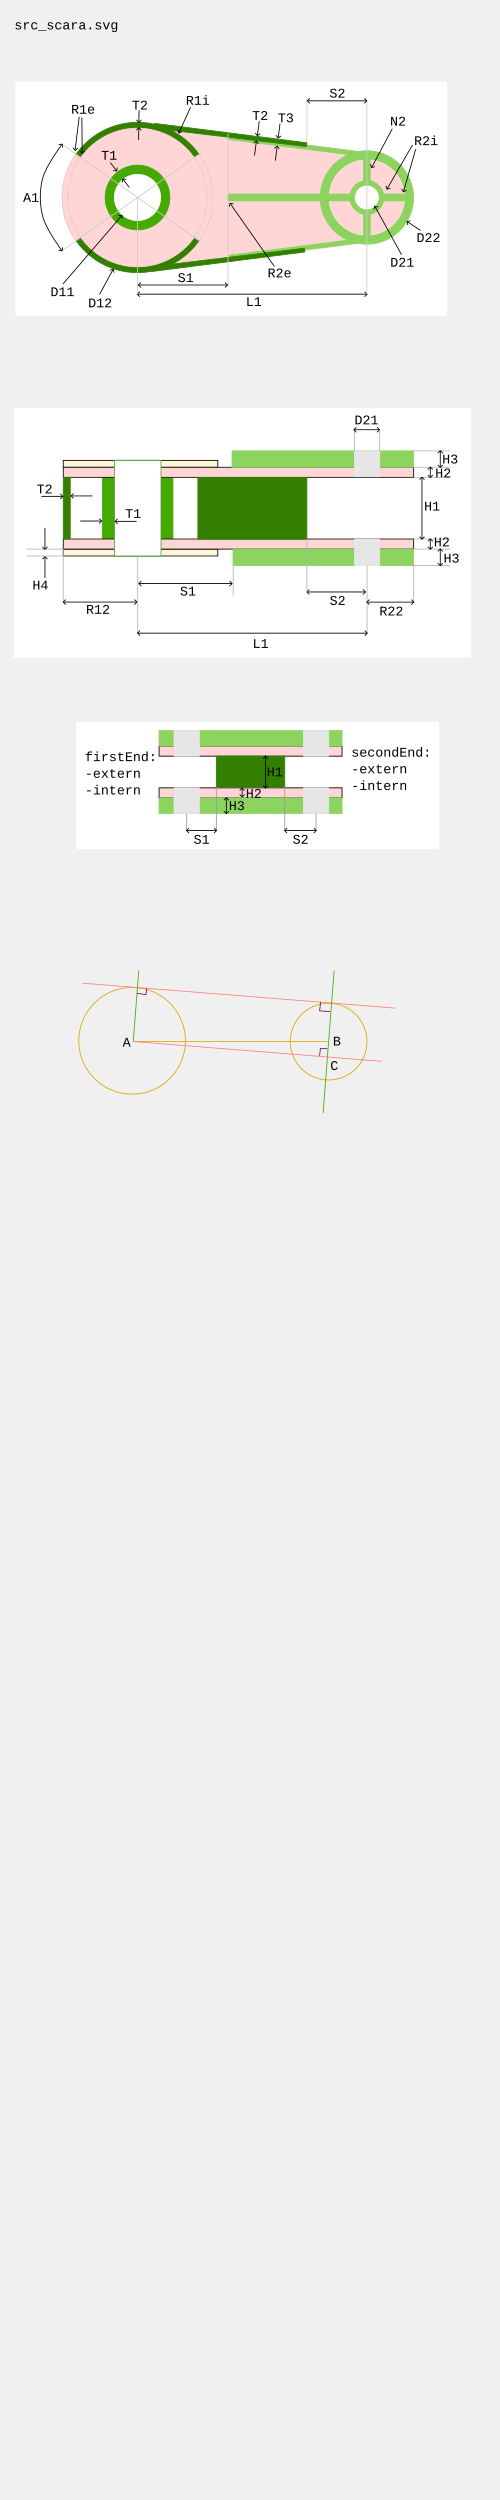
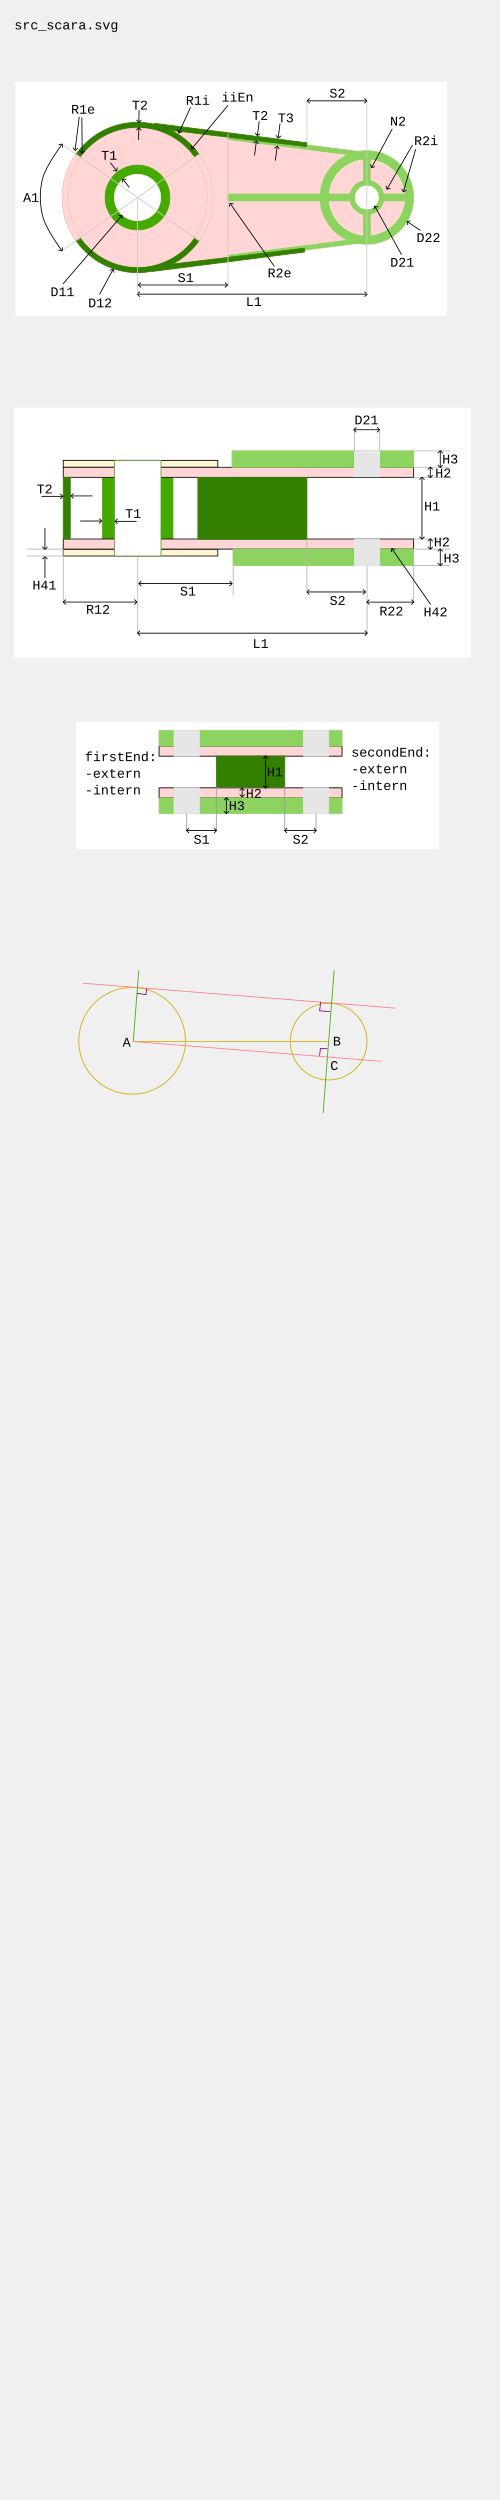
<svg xmlns="http://www.w3.org/2000/svg" width="600" height="3000" viewBox="0 0 158.75 793.75" version="1.1" id="svg1">
  <defs id="defs1">
+     <rect x="274.341" y="67.572" width="67.121" height="24.326" id="rect48" />
    <rect x="414.733" y="1399.057" width="55.437" height="40.725" id="rect47" />
    <rect x="316.624" y="1390.09" width="52.603" height="46.506" id="rect46" />
    <rect x="215.967" y="1365.881" width="44.605" height="31.216" id="rect5" />
    <rect x="387.021" y="1033.011" width="31.535" height="23.155" id="rect44" />
    <rect x="330.003" y="1039.382" width="49.787" height="31.854" id="rect43" />
    <rect x="280.311" y="1041.93" width="36.632" height="28.668" id="rect42" />
    <rect x="338.922" y="1015.203" width="37.906" height="25.453" id="rect41" />
    <rect x="216.604" y="1011.669" width="42.51" height="31.216" id="rect40" />
    <rect x="467.145" y="55.409" width="64.869" height="45.498" id="rect31" />
    <rect x="383.356" y="586.708" width="163.738" height="88.026" id="rect2" />
    <rect x="24.527" y="715.199" width="43.002" height="41.247" id="rect38" />
    <rect x="10.512" y="227.434" width="20.386" height="26.438" id="rect23" />
    <rect x="8.282" y="76.449" width="58.611" height="37.587" id="rect35" />
    <rect x="528.132" y="147.801" width="49.692" height="43.958" id="rect34" />
    <rect x="-61.796" y="576.55" width="72.626" height="53.514" id="rect32" />
    <rect x="117.675" y="848.579" width="46.62" height="40.773" id="rect30" />
    <rect x="275.852" y="887.44" width="71.989" height="38.861" id="rect29" />
    <rect x="136.788" y="857.498" width="81.09" height="49.692" id="rect28" />
    <rect x="70.078" y="786.783" width="82.182" height="57.336" id="rect27" />
    <rect x="245.06" y="807.256" width="122.465" height="57.661" id="rect26" />
    <rect x="391.014" y="777.524" width="48.495" height="54.958" id="rect25" />
    <rect x="375.235" y="758.752" width="64.274" height="34.402" id="rect24" />
    <rect x="408.681" y="434.483" width="52.877" height="25.801" id="rect22" />
    <rect x="516.665" y="299.742" width="37.906" height="25.483" id="rect17" />
    <rect x="476.211" y="329.366" width="60.203" height="34.402" id="rect16" />
    <rect x="243.68" y="127.414" width="37.587" height="26.12" id="rect14" />
    <rect x="263.748" y="125.503" width="30.579" height="22.297" id="rect13" />
    <rect x="70.396" y="137.607" width="24.846" height="22.297" id="rect12" />
    <rect x="133.148" y="374.916" width="39.18" height="20.705" id="rect11" />
    <rect x="75.174" y="363.768" width="38.224" height="21.023" id="rect10" />
    <rect x="351.982" y="63.389" width="28.35" height="25.164" id="rect9" />
    <rect x="278.719" y="365.679" width="24.846" height="18.794" id="rect8" />
    <marker style="overflow:visible" id="ArrowWide" refX="0" refY="0" orient="auto-start-reverse" markerWidth="1" markerHeight="1" viewBox="0 0 1 1" preserveAspectRatio="xMidYMid">
      <path style="fill:none;stroke:context-stroke;stroke-width:1;stroke-linecap:butt" d="M 3,-3 0,0 3,3" transform="rotate(180,0.125,0)" id="path4" />
    </marker>
    <rect x="17.201" y="21.023" width="372.687" height="65.618" id="rect1" />
    <marker style="overflow:visible" id="ArrowWide-9" refX="0" refY="0" orient="auto-start-reverse" markerWidth="1" markerHeight="1" viewBox="0 0 1 1" preserveAspectRatio="xMidYMid">
      <path style="fill:none;stroke:context-stroke;stroke-width:1;stroke-linecap:butt" d="M 3,-3 0,0 3,3" transform="rotate(180,0.125,0)" id="path4-3" />
    </marker>
    <marker style="overflow:visible" id="ArrowWide-7" refX="0" refY="0" orient="auto-start-reverse" markerWidth="1" markerHeight="1" viewBox="0 0 1 1" preserveAspectRatio="xMidYMid">
      <path style="fill:none;stroke:context-stroke;stroke-width:1;stroke-linecap:butt" d="M 3,-3 0,0 3,3" transform="rotate(180,0.125,0)" id="path4-8" />
    </marker>
    <marker style="overflow:visible" id="ArrowWide-92" refX="0" refY="0" orient="auto-start-reverse" markerWidth="1" markerHeight="1" viewBox="0 0 1 1" preserveAspectRatio="xMidYMid">
      <path style="fill:none;stroke:context-stroke;stroke-width:1;stroke-linecap:butt" d="M 3,-3 0,0 3,3" transform="rotate(180,0.125,0)" id="path4-6" />
    </marker>
    <marker style="overflow:visible" id="ArrowWide-4" refX="0" refY="0" orient="auto-start-reverse" markerWidth="1" markerHeight="1" viewBox="0 0 1 1" preserveAspectRatio="xMidYMid">
      <path style="fill:none;stroke:context-stroke;stroke-width:1;stroke-linecap:butt" d="M 3,-3 0,0 3,3" transform="rotate(180,0.125,0)" id="path4-87" />
    </marker>
    <rect x="243.68" y="127.414" width="37.587" height="26.12" id="rect14-2" />
    <marker style="overflow:visible" id="ArrowWide-94" refX="0" refY="0" orient="auto-start-reverse" markerWidth="1" markerHeight="1" viewBox="0 0 1 1" preserveAspectRatio="xMidYMid">
      <path style="fill:none;stroke:context-stroke;stroke-width:1;stroke-linecap:butt" d="M 3,-3 0,0 3,3" transform="rotate(180,0.125,0)" id="path4-9" />
    </marker>
    <marker style="overflow:visible" id="ArrowWide-4-1" refX="0" refY="0" orient="auto-start-reverse" markerWidth="1" markerHeight="1" viewBox="0 0 1 1" preserveAspectRatio="xMidYMid">
      <path style="fill:none;stroke:context-stroke;stroke-width:1;stroke-linecap:butt" d="M 3,-3 0,0 3,3" transform="rotate(180,0.125,0)" id="path4-87-1" />
    </marker>
    <rect x="243.68" y="127.414" width="37.587" height="26.12" id="rect14-2-7" />
    <marker style="overflow:visible" id="ArrowWide-8" refX="0" refY="0" orient="auto-start-reverse" markerWidth="1" markerHeight="1" viewBox="0 0 1 1" preserveAspectRatio="xMidYMid">
      <path style="fill:none;stroke:context-stroke;stroke-width:1;stroke-linecap:butt" d="M 3,-3 0,0 3,3" transform="rotate(180,0.125,0)" id="path4-31" />
    </marker>
    <marker style="overflow:visible" id="ArrowWide-8-7" refX="0" refY="0" orient="auto-start-reverse" markerWidth="1" markerHeight="1" viewBox="0 0 1 1" preserveAspectRatio="xMidYMid">
      <path style="fill:none;stroke:context-stroke;stroke-width:1;stroke-linecap:butt" d="M 3,-3 0,0 3,3" transform="rotate(180,0.125,0)" id="path4-31-6" />
    </marker>
    <rect x="275.852" y="887.44" width="71.989" height="38.861" id="rect29-1" />
    <rect x="117.675" y="848.579" width="46.62" height="40.773" id="rect30-6" />
    <marker style="overflow:visible" id="ArrowWide-72" refX="0" refY="0" orient="auto-start-reverse" markerWidth="1" markerHeight="1" viewBox="0 0 1 1" preserveAspectRatio="xMidYMid">
      <path style="fill:none;stroke:context-stroke;stroke-width:1;stroke-linecap:butt" d="M 3,-3 0,0 3,3" transform="rotate(180,0.125,0)" id="path4-40" />
    </marker>
    <marker style="overflow:visible" id="ArrowWide-81" refX="0" refY="0" orient="auto-start-reverse" markerWidth="1" markerHeight="1" viewBox="0 0 1 1" preserveAspectRatio="xMidYMid">
      <path style="fill:none;stroke:context-stroke;stroke-width:1;stroke-linecap:butt" d="M 3,-3 0,0 3,3" transform="rotate(180,0.125,0)" id="path4-311" />
    </marker>
    <marker style="overflow:visible" id="ArrowWide-72-0" refX="0" refY="0" orient="auto-start-reverse" markerWidth="1" markerHeight="1" viewBox="0 0 1 1" preserveAspectRatio="xMidYMid">
      <path style="fill:none;stroke:context-stroke;stroke-width:1;stroke-linecap:butt" d="M 3,-3 0,0 3,3" transform="rotate(180,0.125,0)" id="path4-40-3" />
    </marker>
    <rect x="-61.796" y="576.55" width="72.626" height="53.514" id="rect32-6" />
    <marker style="overflow:visible" id="ArrowWide-72-1" refX="0" refY="0" orient="auto-start-reverse" markerWidth="1" markerHeight="1" viewBox="0 0 1 1" preserveAspectRatio="xMidYMid">
      <path style="fill:none;stroke:context-stroke;stroke-width:1;stroke-linecap:butt" d="M 3,-3 0,0 3,3" transform="rotate(180,0.125,0)" id="path4-40-2" />
    </marker>
    <marker style="overflow:visible" id="ArrowWide-72-1-7" refX="0" refY="0" orient="auto-start-reverse" markerWidth="1" markerHeight="1" viewBox="0 0 1 1" preserveAspectRatio="xMidYMid">
      <path style="fill:none;stroke:context-stroke;stroke-width:1;stroke-linecap:butt" d="M 3,-3 0,0 3,3" transform="rotate(180,0.125,0)" id="path4-40-2-8" />
    </marker>
    <marker style="overflow:visible" id="ArrowWide-9-2" refX="0" refY="0" orient="auto-start-reverse" markerWidth="1" markerHeight="1" viewBox="0 0 1 1" preserveAspectRatio="xMidYMid">
      <path style="fill:none;stroke:context-stroke;stroke-width:1;stroke-linecap:butt" d="M 3,-3 0,0 3,3" transform="rotate(180,0.125,0)" id="path4-3-9" />
    </marker>
    <rect x="351.982" y="63.389" width="28.35" height="25.164" id="rect9-0" />
    <rect x="8.282" y="76.449" width="58.611" height="37.587" id="rect35-7" />
    <rect x="528.132" y="147.801" width="49.692" height="43.958" id="rect34-5" />
    <marker style="overflow:visible" id="ArrowWide-8-3" refX="0" refY="0" orient="auto-start-reverse" markerWidth="1" markerHeight="1" viewBox="0 0 1 1" preserveAspectRatio="xMidYMid">
      <path style="fill:none;stroke:context-stroke;stroke-width:1;stroke-linecap:butt" d="M 3,-3 0,0 3,3" transform="rotate(180,0.125,0)" id="path4-31-1" />
    </marker>
    <rect x="391.014" y="777.524" width="48.495" height="54.958" id="rect25-0" />
    <rect x="383.356" y="586.708" width="163.738" height="88.026" id="rect2-2" />
    <marker style="overflow:visible" id="ArrowWide-45" refX="0" refY="0" orient="auto-start-reverse" markerWidth="1" markerHeight="1" viewBox="0 0 1 1" preserveAspectRatio="xMidYMid">
      <path style="fill:none;stroke:context-stroke;stroke-width:1;stroke-linecap:butt" d="M 3,-3 0,0 3,3" transform="rotate(180,0.125,0)" id="path4-2" />
    </marker>
    <marker style="overflow:visible" id="ArrowWide-0" refX="0" refY="0" orient="auto-start-reverse" markerWidth="1" markerHeight="1" viewBox="0 0 1 1" preserveAspectRatio="xMidYMid">
      <path style="fill:none;stroke:context-stroke;stroke-width:1;stroke-linecap:butt" d="M 3,-3 0,0 3,3" transform="rotate(180,0.125,0)" id="path4-7" />
    </marker>
+     <rect x="24.527" y="715.199" width="43.002" height="41.247" id="rect38-7" />
  </defs>
  <g id="layer1">
    <rect style="fill:#ffffff;stroke:#ffffff;stroke-width:0.265;stroke-linejoin:round" id="rect45" width="114.957" height="39.948" x="24.272" y="229.408" />
    <rect style="fill:#ffffff;stroke:#ffffff;stroke-width:0.265;stroke-linejoin:round" id="rect37" width="144.792" height="79.054" x="4.551" y="129.621" />
+     <text xml:space="preserve" transform="matrix(0.2645833,0,0,0.2645833,127.9796,2.682506)" id="text37-5" style="font-size:16px;line-height:normal;font-family:'Liberation Mono';-inkscape-font-specification:'Liberation Mono';text-decoration-color:#000000;white-space:pre;shape-inside:url(#rect38-7);display:inline;fill:#000000;stroke-width:1;-inkscape-stroke:none;stop-color:#000000">
+       <tspan x="24.527" y="729.436" id="tspan2">H42</tspan>
+     </text>
    <text xml:space="preserve" transform="matrix(0.2645833,0,0,0.2645833,-46.32613,-20.407)" id="text25-1" style="font-size:16px;line-height:normal;font-family:'Liberation Mono';-inkscape-font-specification:'Liberation Mono';text-decoration-color:#000000;white-space:pre;shape-inside:url(#rect25-0);display:inline;fill:#000000;stroke-width:1;-inkscape-stroke:none;stop-color:#000000">
-       <tspan x="391.014" y="791.76" id="tspan45">S1</tspan>
+       <tspan x="391.014" y="791.76" id="tspan3">S1</tspan>
    </text>
    <path style="fill:#338000;stroke:#000000;stroke-width:0.265;stroke-linejoin:round;marker-start:url(#ArrowWide-8-3);marker-end:url(#ArrowWide-8-3)" d="M 44.127,185.28 H 73.635" id="path24-4-8" />
    <path style="fill:#338000;stroke:#b3b3b3;stroke-width:0.265;stroke-linejoin:round" d="M 74.039,174.338 V 189.121" id="path23-7-5-1" />
    <path style="fill:#338000;stroke:#000000;stroke-width:0.265;stroke-linejoin:round;marker-start:url(#ArrowWide-72-1-7)" d="m 14.267,176.782 v 6.742" id="path32-9-1-0" />
    <rect style="fill:#fff6d5;stroke:#000000;stroke-width:0.265;stroke-linejoin:round" id="rect18-1-0" width="49.069" height="2.191" x="20.082" y="174.338" />
    <rect style="fill:#fff6d5;stroke:#000000;stroke-width:0.265;stroke-linejoin:round" id="rect18-1" width="49.069" height="2.191" x="20.082" y="146.163" />
    <rect style="fill:#ffffff;stroke:#ffffff;stroke-width:0.265;stroke-linejoin:round" id="rect36" width="136.729" height="73.997" x="5.029" y="26.127" />
    <text xml:space="preserve" transform="matrix(0.2645833,0,0,0.2645833,20.37362,12.10847)" id="text35-0" style="font-size:16px;line-height:normal;font-family:'Liberation Mono';-inkscape-font-specification:'Liberation Mono';text-decoration-color:#000000;white-space:pre;shape-inside:url(#rect35-7);display:inline;fill:#000000;stroke-width:1;-inkscape-stroke:none;stop-color:#000000">
-       <tspan x="8.281" y="90.686" id="tspan48">R1e</tspan>
+       <tspan x="8.281" y="90.686" id="tspan4">R1e</tspan>
    </text>
    <rect style="fill:#44aa00;stroke:#44aa00;stroke-width:0.265;stroke-linejoin:round" id="rect19-8" width="22.354" height="19.506" x="32.546" y="151.603" />
    <path style="fill:#ffd5d5;stroke:#ffd5d5;stroke-width:0.265;stroke-linejoin:round" d="M 43.657,38.853 V 86.555 L 117.547,76.791 V 48.616 Z" id="path7" />
    <circle style="fill:#8dd35f;stroke:#8dd35f;stroke-width:0.265;stroke-linejoin:round" id="path1-3" cx="116.474" cy="62.704" r="14.833" />
    <circle style="fill:#ffd5d5;stroke:#ffe6d5;stroke-width:0.265;stroke-linejoin:round" id="path1-3-2" cx="116.474" cy="62.704" r="11.973" />
    <circle style="fill:#8dd35f;stroke:#8dd35f;stroke-width:0.265;stroke-linejoin:round" id="path1-1-6" cx="116.474" cy="62.704" r="5.394" />
    <rect style="fill:#8dd35f;stroke:#8dd35f;stroke-width:0.265;stroke-linejoin:round" id="rect4" width="56.053" height="2.145" x="72.394" y="61.631" />
    <rect style="fill:#8dd35f;stroke:#8dd35f;stroke-width:0.265;stroke-linejoin:round" id="rect3" width="47.07" height="1.332" x="77.609" y="33.485" transform="matrix(0.9920977,0.1254678,-0.1280353,0.9917696,0,0)" />
    <rect style="fill:#8dd35f;stroke:#8dd35f;stroke-width:0.265;stroke-linejoin:round" id="rect3-9" width="46.304" height="1.31" x="61.695" y="-90.825" transform="matrix(0.9921056,-0.125405,-0.1280994,-0.9917613,0,0)" />
    <circle style="fill:#338000;stroke:#338000;stroke-width:0.265;stroke-linejoin:round" id="path1-2" cx="43.657" cy="62.704" r="23.851" />
    <text xml:space="preserve" transform="scale(0.2645833)" id="text1" style="font-size:16px;line-height:normal;font-family:'Liberation Mono';-inkscape-font-specification:'Liberation Mono';text-decoration-color:#000000;white-space:pre;shape-inside:url(#rect1);display:inline;fill:#000000;stroke-width:1;-inkscape-stroke:none;stop-color:#000000">
-       <tspan x="17.201" y="35.26" id="tspan49">src_scara.svg</tspan>
+       <tspan x="17.201" y="35.26" id="tspan5">src_scara.svg</tspan>
    </text>
    <circle style="fill:#ffd5d5;stroke:#ffd5d5;stroke-width:0.265;stroke-linejoin:round" id="path1" cx="43.657" cy="62.704" r="21.997" />
    <circle style="fill:#44aa00;stroke:#44aa00;stroke-width:0.265;stroke-linejoin:round" id="path1-1-3" cx="43.657" cy="62.704" r="10.282" />
    <circle style="fill:#ffffff;stroke:#ffffff;stroke-width:0.265;stroke-linejoin:round" id="path1-1" cx="43.657" cy="62.704" r="7.332" />
    <rect style="fill:#8dd35f;stroke:#8dd35f;stroke-width:0.265;stroke-linejoin:round" id="rect4-6" width="28.175" height="2.145" x="48.616" y="-117.547" transform="rotate(90)" />
    <circle style="fill:#ffffff;stroke:#8dd35f;stroke-width:0.265;stroke-linejoin:round" id="path1-1-6-0" cx="116.474" cy="62.704" r="3.942" />
    <path style="fill:#e3f4d7;stroke:#000000;stroke-width:0.265;stroke-linejoin:round;marker-start:url(#ArrowWide);marker-end:url(#ArrowWide)" d="M 43.657,93.395 H 116.474" id="path2" />
    <path style="fill:#8dd35f;stroke:#cccccc;stroke-width:0.265;stroke-linejoin:round" d="M 43.657,62.704 V 93.395" id="path5" />
    <path style="fill:#8dd35f;stroke:#cccccc;stroke-width:0.265;stroke-linejoin:round" d="m 116.474,62.704 -1e-5,30.692" id="path6" />
    <path style="fill:#8dd35f;stroke:#cccccc;stroke-width:0.265;stroke-linejoin:round" d="m 116.474,32.012 -1e-5,30.692" id="path6-6" />
    <path style="fill:#8dd35f;stroke:#cccccc;stroke-width:0.265;stroke-linejoin:round" d="m 97.431,31.125 -1e-5,16.273" id="path6-1" />
    <path style="fill:#e3f4d7;stroke:#000000;stroke-width:0.265;stroke-linejoin:round;marker-start:url(#ArrowWide-9);marker-end:url(#ArrowWide-9)" d="M 97.635,32.012 H 116.39" id="path2-2" />
    <path style="fill:#338000;stroke:#338000;stroke-width:0.265;stroke-linejoin:round" d="m 49.076,39.177 48.355,6.179 -0.132,1.188 -48.372,-5.81 z" id="path8" />
    <path style="fill:#338000;stroke:#338000;stroke-width:0.265;stroke-linejoin:round" d="m 48.423,86.173 48.355,-6.179 -0.132,-1.188 -48.372,5.81 z" id="path8-4" />
    <text xml:space="preserve" transform="matrix(0.2645833,0,0,0.2645833,4.298241,-3.371169)" id="text8" style="font-size:16px;line-height:normal;font-family:'Liberation Mono';-inkscape-font-specification:'Liberation Mono';text-decoration-color:#000000;white-space:pre;shape-inside:url(#rect8);display:inline;fill:#000000;stroke-width:1;-inkscape-stroke:none;stop-color:#000000">
-       <tspan x="278.719" y="379.916" id="tspan50">L1</tspan>
+       <tspan x="278.719" y="379.916" id="tspan6">L1</tspan>
    </text>
    <text xml:space="preserve" transform="matrix(0.2645833,0,0,0.2645833,11.46198,10.45062)" id="text9" style="font-size:16px;line-height:normal;font-family:'Liberation Mono';-inkscape-font-specification:'Liberation Mono';text-decoration-color:#000000;white-space:pre;shape-inside:url(#rect9);display:inline;fill:#000000;stroke-width:1;-inkscape-stroke:none;stop-color:#000000">
-       <tspan x="351.982" y="77.625" id="tspan51">S2</tspan>
+       <tspan x="351.982" y="77.625" id="tspan7">S2</tspan>
    </text>
    <path style="fill:#338000;stroke:#000000;stroke-width:0.265;stroke-linejoin:round;marker-start:url(#ArrowWide)" d="M 38.684,68.435 19.974,90.179" id="path9" />
    <path style="fill:#338000;stroke:#000000;stroke-width:0.265;stroke-linejoin:round;marker-start:url(#ArrowWide)" d="m 35.903,85.543 -4.298,7.922" id="path10" />
    <text xml:space="preserve" transform="matrix(0.2645833,0,0,0.2645833,-3.876844,-5.983825)" id="text10" style="font-size:16px;line-height:normal;font-family:'Liberation Mono';-inkscape-font-specification:'Liberation Mono';text-decoration-color:#000000;white-space:pre;shape-inside:url(#rect10);display:inline;fill:#000000;stroke-width:1;-inkscape-stroke:none;stop-color:#000000">
-       <tspan x="75.174" y="378.004" id="tspan52">D11</tspan>
+       <tspan x="75.174" y="378.004" id="tspan8">D11</tspan>
    </text>
    <text xml:space="preserve" transform="matrix(0.2645833,0,0,0.2645833,-7.248014,-5.393871)" id="text11" style="font-size:16px;line-height:normal;font-family:'Liberation Mono';-inkscape-font-specification:'Liberation Mono';text-decoration-color:#000000;white-space:pre;shape-inside:url(#rect11);display:inline;fill:#000000;stroke-width:1;-inkscape-stroke:none;stop-color:#000000">
-       <tspan x="133.148" y="389.152" id="tspan53">D12</tspan>
+       <tspan x="133.148" y="389.152" id="tspan9">D12</tspan>
    </text>
    <path style="fill:#338000;stroke:#000000;stroke-width:0.265;stroke-linejoin:round;marker-start:url(#ArrowWide)" d="m 39.021,56.888 2.023,2.613" id="path11" />
    <path style="fill:#338000;stroke:#000000;stroke-width:0.265;stroke-linejoin:round;marker-start:url(#ArrowWide-7)" d="M 37.041,54.239 35.018,51.626" id="path11-8" />
    <text xml:space="preserve" transform="matrix(0.2645833,0,0,0.2645833,13.48468,10.5349)" id="text12" style="font-size:16px;line-height:normal;font-family:'Liberation Mono';-inkscape-font-specification:'Liberation Mono';text-decoration-color:#000000;white-space:pre;shape-inside:url(#rect12);display:inline;fill:#000000;stroke-width:1;-inkscape-stroke:none;stop-color:#000000">
-       <tspan x="70.396" y="151.844" id="tspan54">T1</tspan>
+       <tspan x="70.396" y="151.844" id="tspan10">T1</tspan>
    </text>
    <path style="fill:#338000;stroke:#000000;stroke-width:0.265;stroke-linejoin:round;marker-start:url(#ArrowWide)" d="m 44.078,40.623 -0.084,3.793" id="path13" />
    <path style="fill:#338000;stroke:#000000;stroke-width:0.265;stroke-linejoin:round;marker-start:url(#ArrowWide-92)" d="m 44.072,38.783 0.084,-3.793" id="path13-9" />
    <text xml:space="preserve" transform="matrix(0.2645833,0,0,0.2645833,-22.58683,-2.696935)" id="text14" style="font-size:16px;line-height:normal;font-family:'Liberation Mono';-inkscape-font-specification:'Liberation Mono';text-decoration-color:#000000;white-space:pre;shape-inside:url(#rect14);display:inline;fill:#000000;stroke-width:1;-inkscape-stroke:none;stop-color:#000000">
-       <tspan x="243.68" y="141.65" id="tspan55">T2</tspan>
+       <tspan x="243.68" y="141.65" id="tspan11">T2</tspan>
    </text>
    <path style="fill:#338000;stroke:#000000;stroke-width:0.265;stroke-linejoin:round;marker-start:url(#ArrowWide)" d="M 81.721,43.031 82.311,38.48" id="path14" />
    <path style="fill:#338000;stroke:#000000;stroke-width:0.265;stroke-linejoin:round;marker-start:url(#ArrowWide-4)" d="m 81.4,44.841 -0.59,4.551" id="path14-2" />
    <text xml:space="preserve" transform="matrix(0.2645833,0,0,0.2645833,15.58917,0.5921311)" id="text14-0" style="font-size:16px;line-height:normal;font-family:'Liberation Mono';-inkscape-font-specification:'Liberation Mono';text-decoration-color:#000000;white-space:pre;shape-inside:url(#rect14-2);display:inline;fill:#000000;stroke-width:1;-inkscape-stroke:none;stop-color:#000000">
-       <tspan x="243.68" y="141.65" id="tspan56">T2</tspan>
+       <tspan x="243.68" y="141.65" id="tspan12">T2</tspan>
    </text>
    <text xml:space="preserve" transform="matrix(0.2645833,0,0,0.2645833,23.74015,1.3389)" id="text14-0-5" style="font-size:16px;line-height:normal;font-family:'Liberation Mono';-inkscape-font-specification:'Liberation Mono';text-decoration-color:#000000;white-space:pre;shape-inside:url(#rect14-2-7);display:inline;fill:#000000;stroke-width:1;-inkscape-stroke:none;stop-color:#000000">
-       <tspan x="243.68" y="141.65" id="tspan57">T3</tspan>
+       <tspan x="243.68" y="141.65" id="tspan13">T3</tspan>
    </text>
    <path style="fill:#338000;stroke:#000000;stroke-width:0.265;stroke-linejoin:round;marker-start:url(#ArrowWide-94)" d="m 88.324,43.773 0.59,-4.551" id="path14-1" />
    <path style="fill:#338000;stroke:#000000;stroke-width:0.265;stroke-linejoin:round;marker-start:url(#ArrowWide-4-1)" d="m 88.004,46.46 -0.59,4.551" id="path14-2-7" />
    <path style="fill:#338000;stroke:#000000;stroke-width:0.265;stroke-linejoin:round;marker-start:url(#ArrowWide)" d="m 119.002,65.485 8.512,15.423" id="path15" />
    <path style="fill:#338000;stroke:#000000;stroke-width:0.265;stroke-linejoin:round;marker-start:url(#ArrowWide)" d="m 129.284,70.373 4.214,2.781" id="path16" />
    <text xml:space="preserve" transform="matrix(0.2645833,0,0,0.2645833,-2.106981,-6.236663)" id="text16" style="font-size:16px;line-height:normal;font-family:'Liberation Mono';-inkscape-font-specification:'Liberation Mono';text-decoration-color:#000000;white-space:pre;shape-inside:url(#rect16);display:inline;fill:#000000;stroke-width:1;-inkscape-stroke:none;stop-color:#000000">
-       <tspan x="476.211" y="343.602" id="tspan58">D21</tspan>
+       <tspan x="476.211" y="343.602" id="tspan14">D21</tspan>
    </text>
    <text xml:space="preserve" transform="matrix(0.2645833,0,0,0.2645833,-4.466799,-6.236663)" id="text17" style="font-size:16px;line-height:normal;font-family:'Liberation Mono';-inkscape-font-specification:'Liberation Mono';text-decoration-color:#000000;white-space:pre;shape-inside:url(#rect17);display:inline;fill:#000000;stroke-width:1;-inkscape-stroke:none;stop-color:#000000">
-       <tspan x="516.664" y="313.979" id="tspan59">D22</tspan>
+       <tspan x="516.664" y="313.979" id="tspan15">D22</tspan>
    </text>
    <rect style="fill:#ffd5d5;stroke:#000000;stroke-width:0.265;stroke-linejoin:round" id="rect18" width="111.249" height="3.203" x="20.082" y="148.354" />
    <rect style="fill:#ffd5d5;stroke:#000000;stroke-width:0.265;stroke-linejoin:round" id="rect18-2" width="111.249" height="3.203" x="20.082" y="171.135" />
    <rect style="fill:#ffffff;stroke:#5aa02c;stroke-width:0.265;stroke-linejoin:round" id="rect19" width="14.797" height="30.367" x="36.324" y="146.163" />
    <rect style="fill:#8dd35f;stroke:#8dd35f;stroke-width:0.265;stroke-linejoin:round" id="rect18-6" width="57.654" height="5.206" x="73.676" y="143.148" />
    <rect style="fill:#8dd35f;stroke:#8dd35f;stroke-width:0.265;stroke-linejoin:round" id="rect18-6-1" width="57.291" height="5.206" x="74.039" y="174.338" />
    <rect style="fill:#e6e6e6;stroke:#e6e6e6;stroke-width:0.265;stroke-linejoin:round" id="rect20" width="8.016" height="8.191" x="112.532" y="-151.339" transform="scale(1,-1)" />
    <rect style="fill:#e6e6e6;stroke:#e6e6e6;stroke-width:0.265;stroke-linejoin:round" id="rect20-4" width="8.016" height="8.375" x="112.532" y="171.169" />
    <rect style="fill:#338000;stroke:#338000;stroke-width:0.265;stroke-linejoin:round" id="rect21" width="2.217" height="19.579" x="20.082" y="151.556" />
    <rect style="fill:#338000;stroke:#338000;stroke-width:0.265;stroke-linejoin:round" id="rect21-0" width="34.594" height="19.579" x="62.837" y="151.603" />
    <text xml:space="preserve" transform="matrix(0.2645833,0,0,0.2645833,4.401658,16.01038)" id="text22" style="font-size:16px;line-height:normal;font-family:'Liberation Mono';-inkscape-font-specification:'Liberation Mono';text-decoration-color:#000000;white-space:pre;shape-inside:url(#rect22);fill:#000000;stroke-width:1;-inkscape-stroke:none;stop-color:#000000">
-       <tspan x="408.682" y="448.719" id="tspan60">D21</tspan>
+       <tspan x="408.682" y="448.719" id="tspan16">D21</tspan>
    </text>
    <path style="fill:#338000;stroke:#b3b3b3;stroke-width:0.265;stroke-linejoin:round" d="m 116.54,179.544 v 21.486" id="path23" />
    <path style="fill:#338000;stroke:#b3b3b3;stroke-width:0.265;stroke-linejoin:round" d="m 43.723,176.662 v 24.369" id="path23-6" />
    <path style="fill:#338000;stroke:#b3b3b3;stroke-width:0.265;stroke-linejoin:round" d="m 131.331,179.544 v 11.631" id="path23-5" />
    <path style="fill:#338000;stroke:#000000;stroke-width:0.265;stroke-linejoin:round;marker-start:url(#ArrowWide);marker-end:url(#ArrowWide)" d="m 116.54,191.174 h 14.791" id="path24" />
    <path style="fill:#338000;stroke:#000000;stroke-width:0.265;stroke-linejoin:round;marker-start:url(#ArrowWide-8);marker-end:url(#ArrowWide-8)" d="M 97.494,187.952 H 115.97" id="path24-4" />
    <text xml:space="preserve" transform="matrix(0.2645833,0,0,0.2645833,21.16395,-9.102157)" id="text24" style="font-size:16px;line-height:normal;font-family:'Liberation Mono';-inkscape-font-specification:'Liberation Mono';text-decoration-color:#000000;white-space:pre;shape-inside:url(#rect24);fill:#000000;stroke-width:1;-inkscape-stroke:none;stop-color:#000000">
-       <tspan x="375.234" y="772.988" id="tspan61">R22</tspan>
+       <tspan x="375.234" y="772.988" id="tspan17">R22</tspan>
    </text>
    <path style="fill:#338000;stroke:#b3b3b3;stroke-width:0.265;stroke-linejoin:round" d="m 112.532,136.445 v 6.703" id="path23-7" />
    <path style="fill:#338000;stroke:#b3b3b3;stroke-width:0.265;stroke-linejoin:round" d="m 120.548,136.445 v 6.703" id="path23-7-1" />
    <path style="fill:#338000;stroke:#000000;stroke-width:0.265;stroke-linejoin:round;marker-start:url(#ArrowWide);marker-end:url(#ArrowWide)" d="m 112.4,136.445 h 8.016" id="path22" />
    <path style="fill:#338000;stroke:#b3b3b3;stroke-width:0.265;stroke-linejoin:round" d="M 97.431,171.135 V 187.952" id="path23-7-5" />
    <path style="fill:#338000;stroke:#b3b3b3;stroke-width:0.265;stroke-linejoin:round" d="m 20.082,174.338 v 16.817" id="path23-7-5-8" />
    <text xml:space="preserve" transform="matrix(0.2645833,0,0,0.2645833,1.191888,-17.42479)" id="text25" style="font-size:16px;line-height:normal;font-family:'Liberation Mono';-inkscape-font-specification:'Liberation Mono';text-decoration-color:#000000;white-space:pre;shape-inside:url(#rect25);fill:#000000;stroke-width:1;-inkscape-stroke:none;stop-color:#000000">
-       <tspan x="391.014" y="791.76" id="tspan62">S2</tspan>
+       <tspan x="391.014" y="791.76" id="tspan18">S2</tspan>
    </text>
    <path style="fill:#338000;stroke:#000000;stroke-width:0.265;stroke-linejoin:round;marker-start:url(#ArrowWide);marker-end:url(#ArrowWide)" d="M 43.723,201.03 H 116.54" id="path25" />
    <text xml:space="preserve" transform="matrix(0.2645833,0,0,0.2645833,15.34584,-11.64167)" id="text26" style="font-size:16px;line-height:normal;font-family:'Liberation Mono';-inkscape-font-specification:'Liberation Mono';text-decoration-color:#000000;white-space:pre;shape-inside:url(#rect26);fill:#000000;stroke-width:1;-inkscape-stroke:none;stop-color:#000000">
-       <tspan x="245.061" y="821.492" id="tspan63">L1</tspan>
+       <tspan x="245.061" y="821.492" id="tspan19">L1</tspan>
    </text>
    <path style="fill:#338000;stroke:#000000;stroke-width:0.265;stroke-linejoin:round;marker-start:url(#ArrowWide-8-7);marker-end:url(#ArrowWide-8-7)" d="M 20.147,191.155 H 43.404" id="path24-4-3" />
    <text xml:space="preserve" transform="matrix(0.2645833,0,0,0.2645833,8.76504,-17.06236)" id="text27" style="font-size:16px;line-height:normal;font-family:'Liberation Mono';-inkscape-font-specification:'Liberation Mono';text-decoration-color:#000000;white-space:pre;shape-inside:url(#rect27);fill:#000000;stroke-width:1;-inkscape-stroke:none;stop-color:#000000">
-       <tspan x="70.078" y="801.02" id="tspan64">R12</tspan>
+       <tspan x="70.078" y="801.02" id="tspan20">R12</tspan>
    </text>
    <path style="fill:#338000;stroke:#b3b3b3;stroke-width:0.265;stroke-linejoin:round" d="m 131.331,151.557 h 11.631" id="path23-5-4" />
    <path style="fill:#338000;stroke:#b3b3b3;stroke-width:0.265;stroke-linejoin:round" d="m 131.331,148.354 h 11.631" id="path23-5-4-6" />
    <path style="fill:#338000;stroke:#b3b3b3;stroke-width:0.265;stroke-linejoin:round" d="m 131.331,143.148 h 11.631" id="path23-5-4-7" />
    <path style="fill:#338000;stroke:#b3b3b3;stroke-width:0.265;stroke-linejoin:round" d="m 131.331,171.135 h 11.631" id="path23-5-4-7-1" />
    <path style="fill:#338000;stroke:#b3b3b3;stroke-width:0.265;stroke-linejoin:round" d="m 131.331,174.338 h 11.631" id="path23-5-4-7-6" />
    <path style="fill:#338000;stroke:#b3b3b3;stroke-width:0.265;stroke-linejoin:round" d="m 131.331,179.544 h 11.631" id="path23-5-4-7-0" />
    <path style="fill:#338000;stroke:#000000;stroke-width:0.265;stroke-linejoin:round;marker-start:url(#ArrowWide);marker-end:url(#ArrowWide)" d="m 133.976,151.557 v 19.579" id="path27" />
    <text xml:space="preserve" transform="matrix(0.2645833,0,0,0.2645833,98.4534,-68.55444)" id="text28" style="font-size:16px;line-height:normal;font-family:'Liberation Mono';-inkscape-font-specification:'Liberation Mono';text-decoration-color:#000000;white-space:pre;shape-inside:url(#rect28);fill:#000000;stroke-width:1;-inkscape-stroke:none;stop-color:#000000">
-       <tspan x="136.789" y="871.734" id="tspan65">H1</tspan>
+       <tspan x="136.789" y="871.734" id="tspan21">H1</tspan>
    </text>
    <path style="fill:#338000;stroke:#000000;stroke-width:0.265;stroke-linejoin:round;marker-start:url(#ArrowWide);marker-end:url(#ArrowWide)" d="m 136.611,148.354 v 3.203" id="path28" />
    <text xml:space="preserve" transform="matrix(0.2645833,0,0,0.2645833,65.19425,-86.98573)" id="text29" style="font-size:16px;line-height:normal;font-family:'Liberation Mono';-inkscape-font-specification:'Liberation Mono';text-decoration-color:#000000;white-space:pre;shape-inside:url(#rect29);fill:#000000;stroke-width:1;-inkscape-stroke:none;stop-color:#000000">
-       <tspan x="275.852" y="901.676" id="tspan66">H2</tspan>
+       <tspan x="275.852" y="901.676" id="tspan22">H2</tspan>
    </text>
    <path style="fill:#338000;stroke:#000000;stroke-width:0.265;stroke-linejoin:round;marker-start:url(#ArrowWide);marker-end:url(#ArrowWide)" d="m 139.786,143.148 v 5.206" id="path29" />
    <text xml:space="preserve" transform="matrix(0.2645833,0,0,0.2645833,109.2531,-81.14008)" id="text30" style="font-size:16px;line-height:normal;font-family:'Liberation Mono';-inkscape-font-specification:'Liberation Mono';text-decoration-color:#000000;white-space:pre;shape-inside:url(#rect30);fill:#000000;stroke-width:1;-inkscape-stroke:none;stop-color:#000000">
-       <tspan x="117.674" y="862.815" id="tspan67">H3</tspan>
+       <tspan x="117.674" y="862.815" id="tspan23">H3</tspan>
    </text>
    <path style="fill:#338000;stroke:#000000;stroke-width:0.265;stroke-linejoin:round;marker-start:url(#ArrowWide);marker-end:url(#ArrowWide)" d="m 136.611,171.135 v 3.203" id="path30" />
    <path style="fill:#338000;stroke:#000000;stroke-width:0.265;stroke-linejoin:round;marker-start:url(#ArrowWide);marker-end:url(#ArrowWide)" d="m 139.786,174.338 v 5.206" id="path31" />
    <text xml:space="preserve" transform="matrix(0.2645833,0,0,0.2645833,64.75812,-65.09555)" id="text29-5" style="font-size:16px;line-height:normal;font-family:'Liberation Mono';-inkscape-font-specification:'Liberation Mono';text-decoration-color:#000000;white-space:pre;shape-inside:url(#rect29-1);display:inline;fill:#000000;stroke-width:1;-inkscape-stroke:none;stop-color:#000000">
-       <tspan x="275.852" y="901.676" id="tspan68">H2</tspan>
+       <tspan x="275.852" y="901.676" id="tspan24">H2</tspan>
    </text>
    <text xml:space="preserve" transform="matrix(0.2645833,0,0,0.2645833,109.6903,-49.67306)" id="text30-8" style="font-size:16px;line-height:normal;font-family:'Liberation Mono';-inkscape-font-specification:'Liberation Mono';text-decoration-color:#000000;white-space:pre;shape-inside:url(#rect30-6);display:inline;fill:#000000;stroke-width:1;-inkscape-stroke:none;stop-color:#000000">
-       <tspan x="117.674" y="862.815" id="tspan69">H3</tspan>
+       <tspan x="117.674" y="862.815" id="tspan25">H3</tspan>
    </text>
    <path style="fill:#338000;stroke:#000000;stroke-width:0.265;stroke-linejoin:round;marker-start:url(#ArrowWide)" d="M 19.89,157.602 H 13.148" id="path32" />
    <path style="fill:#338000;stroke:#000000;stroke-width:0.265;stroke-linejoin:round;marker-start:url(#ArrowWide-72)" d="m 22.629,157.456 h 6.742" id="path32-9" />
    <text xml:space="preserve" transform="matrix(0.2645833,0,0,0.2645833,27.9807,0.3371169)" id="text32" style="font-size:16px;line-height:normal;font-family:'Liberation Mono';-inkscape-font-specification:'Liberation Mono';text-decoration-color:#000000;white-space:pre;shape-inside:url(#rect32);fill:#000000;stroke-width:1;-inkscape-stroke:none;stop-color:#000000">
-       <tspan x="-61.797" y="590.785" id="tspan70">T2</tspan>
+       <tspan x="-61.797" y="590.785" id="tspan26">T2</tspan>
    </text>
    <text xml:space="preserve" transform="matrix(0.2645833,0,0,0.2645833,56.09058,8.140383)" id="text32-3" style="font-size:16px;line-height:normal;font-family:'Liberation Mono';-inkscape-font-specification:'Liberation Mono';text-decoration-color:#000000;white-space:pre;shape-inside:url(#rect32-6);display:inline;fill:#000000;stroke-width:1;-inkscape-stroke:none;stop-color:#000000">
-       <tspan x="-61.797" y="590.785" id="tspan71">T1</tspan>
+       <tspan x="-61.797" y="590.785" id="tspan27">T1</tspan>
    </text>
    <path style="fill:#338000;stroke:#000000;stroke-width:0.265;stroke-linejoin:round;marker-start:url(#ArrowWide-81)" d="M 32.205,165.422 H 25.463" id="path32-3" />
    <path style="fill:#338000;stroke:#000000;stroke-width:0.265;stroke-linejoin:round;marker-start:url(#ArrowWide-72-0)" d="m 36.615,165.529 h 6.742" id="path32-9-9" />
    <path style="fill:#338000;stroke:#000000;stroke-width:0.265;stroke-linejoin:round;marker-start:url(#ArrowWide)" d="m 122.879,60.007 8.091,-13.99" id="path33" />
    <path style="fill:#338000;stroke:#000000;stroke-width:0.265;stroke-linejoin:round;marker-start:url(#ArrowWide)" d="m 128.104,60.85 3.877,-13.485" id="path34" />
    <text xml:space="preserve" transform="matrix(0.2645833,0,0,0.2645833,-8.259364,3.202611)" id="text34" style="font-size:16px;line-height:normal;font-family:'Liberation Mono';-inkscape-font-specification:'Liberation Mono';text-decoration-color:#000000;white-space:pre;shape-inside:url(#rect34);fill:#000000;stroke-width:1;-inkscape-stroke:none;stop-color:#000000">
-       <tspan x="528.133" y="162.037" id="tspan72">R2i</tspan>
+       <tspan x="528.133" y="162.037" id="tspan28">R2i</tspan>
    </text>
    <path style="fill:#338000;stroke:#000000;stroke-width:0.265;stroke-linejoin:round;marker-start:url(#ArrowWide)" d="m 56.804,42.14 3.708,-8.091" id="path35" />
    <text xml:space="preserve" transform="matrix(0.2645833,0,0,0.2645833,56.8042,9.270715)" id="text35" style="font-size:16px;line-height:normal;font-family:'Liberation Mono';-inkscape-font-specification:'Liberation Mono';text-decoration-color:#000000;white-space:pre;shape-inside:url(#rect35);fill:#000000;stroke-width:1;-inkscape-stroke:none;stop-color:#000000">
-       <tspan x="8.281" y="90.686" id="tspan73">R1i</tspan>
+       <tspan x="8.281" y="90.686" id="tspan29">R1i</tspan>
    </text>
    <path style="fill:#ffffff;stroke:#cccccc;stroke-width:0.265;stroke-linejoin:round" d="M 43.657,62.704 19.673,45.808" id="path3" />
    <path style="fill:#ffffff;stroke:#cccccc;stroke-width:0.265;stroke-linejoin:round" d="M 43.657,62.704 19.673,79.599" id="path3-3" />
    <path style="fill:#ffffff;stroke:#cccccc;stroke-width:0.265;stroke-linejoin:round" d="M 63.098,76.384 43.659,62.7" id="path3-1" />
    <path style="fill:#ffffff;stroke:#cccccc;stroke-width:0.265;stroke-linejoin:round" d="M 63.098,49.023 43.659,62.707" id="path3-36" />
    <path style="fill:none;stroke:#000000;stroke-width:0.265;stroke-linejoin:round;marker-start:url(#ArrowWide);marker-end:url(#ArrowWide)" d="m 19.673,79.599 c 0,0 -4.961,-6.659 -6.02,-10.574 -1.074,-3.97 -1.158,-8.354 -0.132,-12.336 1.039,-4.035 6.152,-10.88 6.152,-10.88" id="path17" />
    <text xml:space="preserve" transform="matrix(0.2645833,0,0,0.2645833,4.551078,0.156214)" id="text18" style="font-size:16px;line-height:normal;font-family:'Liberation Mono';-inkscape-font-specification:'Liberation Mono';text-decoration-color:#000000;white-space:pre;shape-inside:url(#rect23);fill:#000000;stroke-width:1;-inkscape-stroke:none;stop-color:#000000">
-       <tspan x="10.512" y="241.67" id="tspan74">A1</tspan>
+       <tspan x="10.512" y="241.67" id="tspan30">A1</tspan>
    </text>
    <path style="fill:#ffd5d5;stroke:#ffd5d5;stroke-width:1;stroke-linejoin:round" d="m 88.943,285.965 c -3.864,-6.028 -6.739,-11.917 -9.215,-18.873 -9.34,-26.242 -5.938,-55.436 9.215,-79.076 0.87,-1.358 1.656,-2.469 1.746,-2.469 0.16,0 4.438,3.019 4.995,3.526 0.159,0.144 -0.457,1.421 -1.402,2.905 -6.365,10.002 -10.485,21.224 -12.314,33.545 -0.862,5.808 -0.785,17.906 0.153,23.89 1.858,11.859 5.955,22.838 12.161,32.59 0.944,1.484 1.56,2.761 1.402,2.905 -0.558,0.507 -4.835,3.526 -4.995,3.526 -0.09,0 -0.876,-1.111 -1.746,-2.469 z" id="path36" transform="scale(0.2645833)" />
    <path style="fill:#ffd5d5;stroke:#ffd5d5;stroke-width:1;stroke-linejoin:round" d="m 236.735,286.705 c -1.279,-0.936 -2.408,-1.785 -2.509,-1.885 -0.101,-0.101 0.573,-1.371 1.498,-2.824 6.323,-9.936 10.599,-21.6 12.294,-33.539 0.825,-5.812 0.828,-17.193 0.005,-22.935 -1.717,-11.986 -5.981,-23.609 -12.304,-33.545 -0.944,-1.484 -1.56,-2.761 -1.402,-2.905 0.558,-0.507 4.835,-3.526 4.995,-3.526 0.09,0 0.876,1.111 1.746,2.469 19.191,29.941 19.191,68.009 0,97.95 -0.87,1.358 -1.676,2.463 -1.791,2.456 -0.115,-0.007 -1.255,-0.779 -2.534,-1.715 z" id="path37" transform="scale(0.2645833)" />
    <path style="fill:#338000;stroke:#b3b3b3;stroke-width:0.265;stroke-linejoin:round" d="M 8.451,176.529 H 20.082" id="path23-5-4-7-0-9" />
    <path style="fill:#338000;stroke:#b3b3b3;stroke-width:0.265;stroke-linejoin:round" d="M 8.451,174.338 H 20.082" id="path23-5-4-7-0-9-7" />
    <path style="fill:#338000;stroke:#000000;stroke-width:0.265;stroke-linejoin:round;marker-start:url(#ArrowWide-72-1)" d="m 14.267,174.338 v -6.742" id="path32-9-1" />
    <text xml:space="preserve" transform="matrix(0.2645833,0,0,0.2645833,3.798593,-5.815267)" id="text37" style="font-size:16px;line-height:normal;font-family:'Liberation Mono';-inkscape-font-specification:'Liberation Mono';text-decoration-color:#000000;white-space:pre;shape-inside:url(#rect38);fill:#000000;stroke-width:1;-inkscape-stroke:none;stop-color:#000000">
-       <tspan x="24.527" y="729.436" id="tspan75">H4</tspan>
+       <tspan x="24.527" y="729.436" id="tspan31">H41</tspan>
    </text>
    <text xml:space="preserve" transform="matrix(0.2645833,0,0,0.2645833,10.09513,81.24015)" id="text2" style="font-size:16px;line-height:normal;font-family:'Liberation Mono';-inkscape-font-specification:'Liberation Mono';text-decoration-color:#000000;white-space:pre;shape-inside:url(#rect2);fill:#000000;stroke-width:1;-inkscape-stroke:none;stop-color:#000000">
-       <tspan x="383.355" y="600.943" id="tspan76">secondEnd:
+       <tspan x="383.355" y="600.943" id="tspan32">secondEnd:
</tspan>
-       <tspan x="383.355" y="620.943" id="tspan77">-extern
+       <tspan x="383.355" y="620.943" id="tspan33">-extern
</tspan>
-       <tspan x="383.355" y="640.943" id="tspan78">-intern</tspan>
+       <tspan x="383.355" y="640.943" id="tspan34">-intern</tspan>
    </text>
    <text xml:space="preserve" transform="matrix(0.2645833,0,0,0.2645833,-74.48229,82.65429)" id="text2-2" style="font-size:16px;line-height:normal;font-family:'Liberation Mono';-inkscape-font-specification:'Liberation Mono';text-decoration-color:#000000;white-space:pre;shape-inside:url(#rect2-2);display:inline;fill:#000000;stroke-width:1;-inkscape-stroke:none;stop-color:#000000">
-       <tspan x="383.355" y="600.943" id="tspan79">firstEnd:
+       <tspan x="383.355" y="600.943" id="tspan35">firstEnd:
</tspan>
-       <tspan x="383.355" y="620.943" id="tspan80">-extern
+       <tspan x="383.355" y="620.943" id="tspan36">-extern
</tspan>
-       <tspan x="383.355" y="640.943" id="tspan81">-intern</tspan>
+       <tspan x="383.355" y="640.943" id="tspan37">-intern</tspan>
    </text>
    <path style="fill:#8dd35f;stroke:#cccccc;stroke-width:0.265;stroke-linejoin:round" d="m 72.394,42.37 -1e-5,48.724" id="path6-6-3" />
    <path style="fill:#e3f4d7;stroke:#000000;stroke-width:0.265;stroke-linejoin:round;marker-start:url(#ArrowWide-9-2);marker-end:url(#ArrowWide-9-2)" d="M 43.993,90.485 H 72.154" id="path2-2-9" />
    <text xml:space="preserve" transform="matrix(0.2645833,0,0,0.2645833,-36.71316,69.01914)" id="text9-6" style="font-size:16px;line-height:normal;font-family:'Liberation Mono';-inkscape-font-specification:'Liberation Mono';text-decoration-color:#000000;white-space:pre;shape-inside:url(#rect9-0);display:inline;fill:#000000;stroke-width:1;-inkscape-stroke:none;stop-color:#000000">
-       <tspan x="351.982" y="77.625" id="tspan82">S1</tspan>
+       <tspan x="351.982" y="77.625" id="tspan38">S1</tspan>
    </text>
    <path style="fill:#000000;stroke:#000000;stroke-width:0.265;stroke-linejoin:round;marker-start:url(#ArrowWide)" d="M 23.838,47.676 25.149,37.068" id="path12" />
    <path style="fill:#000000;stroke:#000000;stroke-width:0.265;stroke-linejoin:round;marker-start:url(#ArrowWide)" d="M 26.102,48.629 25.983,37.306" id="path18" />
    <path style="fill:#000000;stroke:#000000;stroke-width:0.265;stroke-linejoin:round;marker-start:url(#ArrowWide)" d="M 73.063,64.6 87.127,84.624" id="path19" />
    <text xml:space="preserve" transform="matrix(0.2645833,0,0,0.2645833,-54.78783,45.20344)" id="text34-2" style="font-size:16px;line-height:normal;font-family:'Liberation Mono';-inkscape-font-specification:'Liberation Mono';text-decoration-color:#000000;white-space:pre;shape-inside:url(#rect34-5);display:inline;fill:#000000;stroke-width:1;-inkscape-stroke:none;stop-color:#000000">
-       <tspan x="528.133" y="162.037" id="tspan83">R2e</tspan>
+       <tspan x="528.133" y="162.037" id="tspan39">R2e</tspan>
    </text>
    <path style="fill:#000000;stroke:#000000;stroke-width:0.265;stroke-linejoin:round;marker-start:url(#ArrowWide)" d="m 117.997,53.158 6.555,-12.276" id="path20" />
    <text xml:space="preserve" transform="matrix(0.2645833,0,0,0.2645833,0.2383777,21.45399)" id="text20" style="font-size:16px;line-height:normal;font-family:'Liberation Mono';-inkscape-font-specification:'Liberation Mono';text-decoration-color:#000000;white-space:pre;shape-inside:url(#rect31);fill:#000000;stroke-width:1;-inkscape-stroke:none;stop-color:#000000">
-       <tspan x="467.145" y="69.645" id="tspan84">N2</tspan>
+       <tspan x="467.145" y="69.645" id="tspan40">N2</tspan>
    </text>
    <rect style="fill:#ffd5d5;stroke:#000000;stroke-width:0.265;stroke-linejoin:round" id="rect18-2-3" width="58.09" height="3.203" x="50.505" y="236.879" />
    <rect style="fill:#ffd5d5;stroke:#000000;stroke-width:0.265;stroke-linejoin:round" id="rect18-2-3-6" width="58.09" height="3.203" x="50.505" y="250.136" />
    <rect style="fill:#8dd35f;stroke:#8dd35f;stroke-width:0.265;stroke-linejoin:round" id="rect18-6-1-7" width="58.09" height="4.938" x="50.505" y="231.941" />
    <rect style="fill:#8dd35f;stroke:#8dd35f;stroke-width:0.265;stroke-linejoin:round" id="rect18-6-1-7-2" width="58.09" height="4.938" x="50.505" y="253.339" />
    <rect style="fill:#338000;stroke:#338000;stroke-width:0.265;stroke-linejoin:round" id="rect21-0-3" width="21.721" height="9.789" x="68.69" y="240.082" />
    <rect style="fill:#e6e6e6;stroke:#e6e6e6;stroke-width:0.265;stroke-linejoin:round" id="rect20-4-6" width="8.016" height="8.141" x="55.268" y="231.941" />
    <rect style="fill:#e6e6e6;stroke:#e6e6e6;stroke-width:0.265;stroke-linejoin:round" id="rect20-4-6-1" width="8.016" height="8.141" x="96.346" y="231.941" />
    <rect style="fill:#e6e6e6;stroke:#e6e6e6;stroke-width:0.265;stroke-linejoin:round" id="rect20-4-6-1-4" width="8.016" height="8.141" x="96.346" y="250.136" />
    <rect style="fill:#e6e6e6;stroke:#e6e6e6;stroke-width:0.265;stroke-linejoin:round" id="rect20-4-6-1-1" width="8.016" height="8.141" x="55.268" y="250.136" />
    <path style="fill:#000000;stroke:#999999;stroke-width:0.265;stroke-linejoin:round" d="m 59.276,258.277 v 5.433" id="path38" />
    <path style="fill:#000000;stroke:#999999;stroke-width:0.265;stroke-linejoin:round" d="m 100.354,258.277 v 5.433" id="path38-9" />
    <path style="fill:#000000;stroke:#999999;stroke-width:0.265;stroke-linejoin:round" d="m 68.69,249.871 v 13.838" id="path38-0" />
    <path style="fill:#000000;stroke:#999999;stroke-width:0.265;stroke-linejoin:round" d="m 90.411,249.871 v 13.838" id="path38-0-4" />
    <path style="fill:#000000;stroke:#000000;stroke-width:0.265;stroke-linejoin:round;marker-start:url(#ArrowWide);marker-end:url(#ArrowWide)" d="m 59.276,263.71 h 9.414" id="path39" />
    <path style="fill:#000000;stroke:#000000;stroke-width:0.265;stroke-linejoin:round;marker-start:url(#ArrowWide);marker-end:url(#ArrowWide)" d="m 90.411,263.71 9.943,1e-5" id="path40" />
    <text xml:space="preserve" transform="matrix(0.2645833,0,0,0.2645833,4.153362,-3.539728)" id="text40" style="font-size:16px;line-height:normal;font-family:'Liberation Mono';-inkscape-font-specification:'Liberation Mono';text-decoration-color:#000000;white-space:pre;shape-inside:url(#rect40);fill:#000000;stroke-width:1;-inkscape-stroke:none;stop-color:#000000">
-       <tspan x="216.604" y="1025.906" id="tspan85">S1</tspan>
+       <tspan x="216.604" y="1025.906" id="tspan41">S1</tspan>
    </text>
    <text xml:space="preserve" transform="matrix(0.2645833,0,0,0.2645833,3.237137,-4.474554)" id="text41" style="font-size:16px;line-height:normal;font-family:'Liberation Mono';-inkscape-font-specification:'Liberation Mono';text-decoration-color:#000000;white-space:pre;shape-inside:url(#rect41);fill:#000000;stroke-width:1;-inkscape-stroke:none;stop-color:#000000">
-       <tspan x="338.922" y="1029.44" id="tspan86">S2</tspan>
+       <tspan x="338.922" y="1029.44" id="tspan42">S2</tspan>
    </text>
    <path style="fill:#000000;stroke:#000000;stroke-width:0.265;stroke-linejoin:round;marker-start:url(#ArrowWide);marker-end:url(#ArrowWide)" d="M 71.865,253.339 V 258.277" id="path41" />
    <path style="fill:#000000;stroke:#000000;stroke-width:0.265;stroke-linejoin:round;marker-start:url(#ArrowWide-45);marker-end:url(#ArrowWide-45)" d="m 84.341,240.082 v 10.086" id="path41-4" />
    <path style="fill:#000000;stroke:#000000;stroke-width:0.265;stroke-linejoin:round;marker-start:url(#ArrowWide-0);marker-end:url(#ArrowWide-0)" d="m 76.881,250.262 v 2.685" id="path41-8" />
    <text xml:space="preserve" transform="matrix(0.2645833,0,0,0.2645833,10.54459,-32.95318)" id="text42" style="font-size:16px;line-height:normal;font-family:'Liberation Mono';-inkscape-font-specification:'Liberation Mono';text-decoration-color:#000000;white-space:pre;shape-inside:url(#rect42);fill:#000000;stroke-width:1;-inkscape-stroke:none;stop-color:#000000">
-       <tspan x="280.311" y="1056.166" id="tspan87">H1</tspan>
+       <tspan x="280.311" y="1056.166" id="tspan43">H1</tspan>
    </text>
    <text xml:space="preserve" transform="matrix(0.2645833,0,0,0.2645833,-9.270715,-25.45233)" id="text43" style="font-size:16px;line-height:normal;font-family:'Liberation Mono';-inkscape-font-specification:'Liberation Mono';text-decoration-color:#000000;white-space:pre;shape-inside:url(#rect43);fill:#000000;stroke-width:1;-inkscape-stroke:none;stop-color:#000000">
-       <tspan x="330.004" y="1053.619" id="tspan88">H2</tspan>
+       <tspan x="330.004" y="1053.619" id="tspan44">H2</tspan>
    </text>
    <text xml:space="preserve" transform="matrix(0.2645833,0,0,0.2645833,-29.75057,-19.8899)" id="text44" style="font-size:16px;line-height:normal;font-family:'Liberation Mono';-inkscape-font-specification:'Liberation Mono';text-decoration-color:#000000;white-space:pre;shape-inside:url(#rect44);fill:#000000;stroke-width:1;-inkscape-stroke:none;stop-color:#000000">
-       <tspan x="387.021" y="1047.248" id="tspan89">H3</tspan>
+       <tspan x="387.021" y="1047.248" id="tspan45">H3</tspan>
    </text>
    <path style="fill:#ffffff;stroke:#d4aa00;stroke-width:0.265;stroke-linejoin:round" d="M 42.308,330.712 H 104.338" id="path21" />
    <circle style="fill:none;stroke:#d4aa00;stroke-width:0.265;stroke-linejoin:round" id="path26" cx="41.95" cy="330.459" r="16.94" />
    <circle style="fill:none;stroke:#d4aa00;stroke-width:0.265;stroke-linejoin:round" id="path26-3" cx="104.338" cy="330.712" r="12.184" />
    <path style="fill:none;stroke:#ff8080;stroke-width:0.265;stroke-linejoin:round" d="m 26.295,312.17 99.281,7.922" id="path42" />
    <path style="fill:none;stroke:#44aa00;stroke-width:0.265;stroke-linejoin:round" d="m 106.093,308.081 -1.755,22.63" id="path42-1" />
    <path style="fill:none;stroke:#44aa00;stroke-width:0.265;stroke-linejoin:round" d="m 44.064,308.081 -1.755,22.63" id="path42-1-3" />
    <path style="fill:none;stroke:#44aa00;stroke-width:0.265;stroke-linejoin:round" d="m 104.338,330.712 -1.755,22.63" id="path42-1-35" />
    <path style="fill:none;stroke:#ff8080;stroke-width:0.265;stroke-linejoin:round" d="m 42.314,330.692 78.874,6.28" id="path42-2" />
    <text xml:space="preserve" transform="matrix(0.2645833,0,0,0.2645833,-18.20431,-32.8689)" id="text3" style="font-size:16px;line-height:normal;font-family:'Liberation Mono';-inkscape-font-specification:'Liberation Mono';text-decoration-color:#000000;white-space:pre;shape-inside:url(#rect5);fill:#000000;stroke-width:1;-inkscape-stroke:none;stop-color:#000000">
-       <tspan x="215.967" y="1380.117" id="tspan90">A</tspan>
+       <tspan x="215.967" y="1380.117" id="tspan46">A</tspan>
    </text>
    <text xml:space="preserve" transform="matrix(0.2645833,0,0,0.2645833,21.9126,-39.61124)" id="text45" style="font-size:16px;line-height:normal;font-family:'Liberation Mono';-inkscape-font-specification:'Liberation Mono';text-decoration-color:#000000;white-space:pre;shape-inside:url(#rect46);fill:#000000;stroke-width:1;-inkscape-stroke:none;stop-color:#000000">
-       <tspan x="316.625" y="1404.326" id="tspan91">B</tspan>
+       <tspan x="316.625" y="1404.326" id="tspan47">B</tspan>
    </text>
    <text xml:space="preserve" transform="matrix(0.2645833,0,0,0.2645833,-4.888195,-34.21737)" id="text46" style="font-size:16px;line-height:normal;font-family:'Liberation Mono';-inkscape-font-specification:'Liberation Mono';text-decoration-color:#000000;white-space:pre;shape-inside:url(#rect47);fill:#000000;stroke-width:1;-inkscape-stroke:none;stop-color:#000000">
-       <tspan x="414.734" y="1413.293" id="tspan92">C</tspan>
+       <tspan x="414.734" y="1413.293" id="tspan48">C</tspan>
    </text>
    <path style="fill:none;stroke:#800080;stroke-width:0.265;stroke-linejoin:round" d="m 43.488,315.373 2.865,0.421 0.253,-2.023" id="path47" />
    <path style="fill:none;stroke:#800080;stroke-width:0.265;stroke-linejoin:round" d="m 101.809,318.07 -0.337,2.865 3.371,0.253" id="path48" />
    <path style="fill:none;stroke:#800080;stroke-width:0.265;stroke-linejoin:round" d="m 101.472,335.263 0.253,-2.36 2.276,0.084" id="path49" />
+     <path style="fill:none;stroke:#000000;stroke-width:0.265;stroke-linejoin:round;marker-start:url(#ArrowWide)" d="m 124.433,174.254 12.276,17.64" id="path43" />
+     <path style="fill:none;stroke:#000000;stroke-width:0.265;stroke-linejoin:round;marker-start:url(#ArrowWide)" d="M 60.905,47.199 72.348,33.492" id="path44" />
+     <text xml:space="preserve" transform="matrix(0.2645833,0,0,0.2645833,-2.264588,10.60781)" id="text47" style="font-size:16px;line-height:normal;font-family:'Liberation Mono';-inkscape-font-specification:'Liberation Mono';text-decoration-color:#000000;white-space:pre;shape-inside:url(#rect48);fill:#000000;stroke-width:1;-inkscape-stroke:none;stop-color:#000000">
+       <tspan x="274.34" y="81.809" id="tspan49">iiEn</tspan>
+     </text>
  </g>
</svg>
